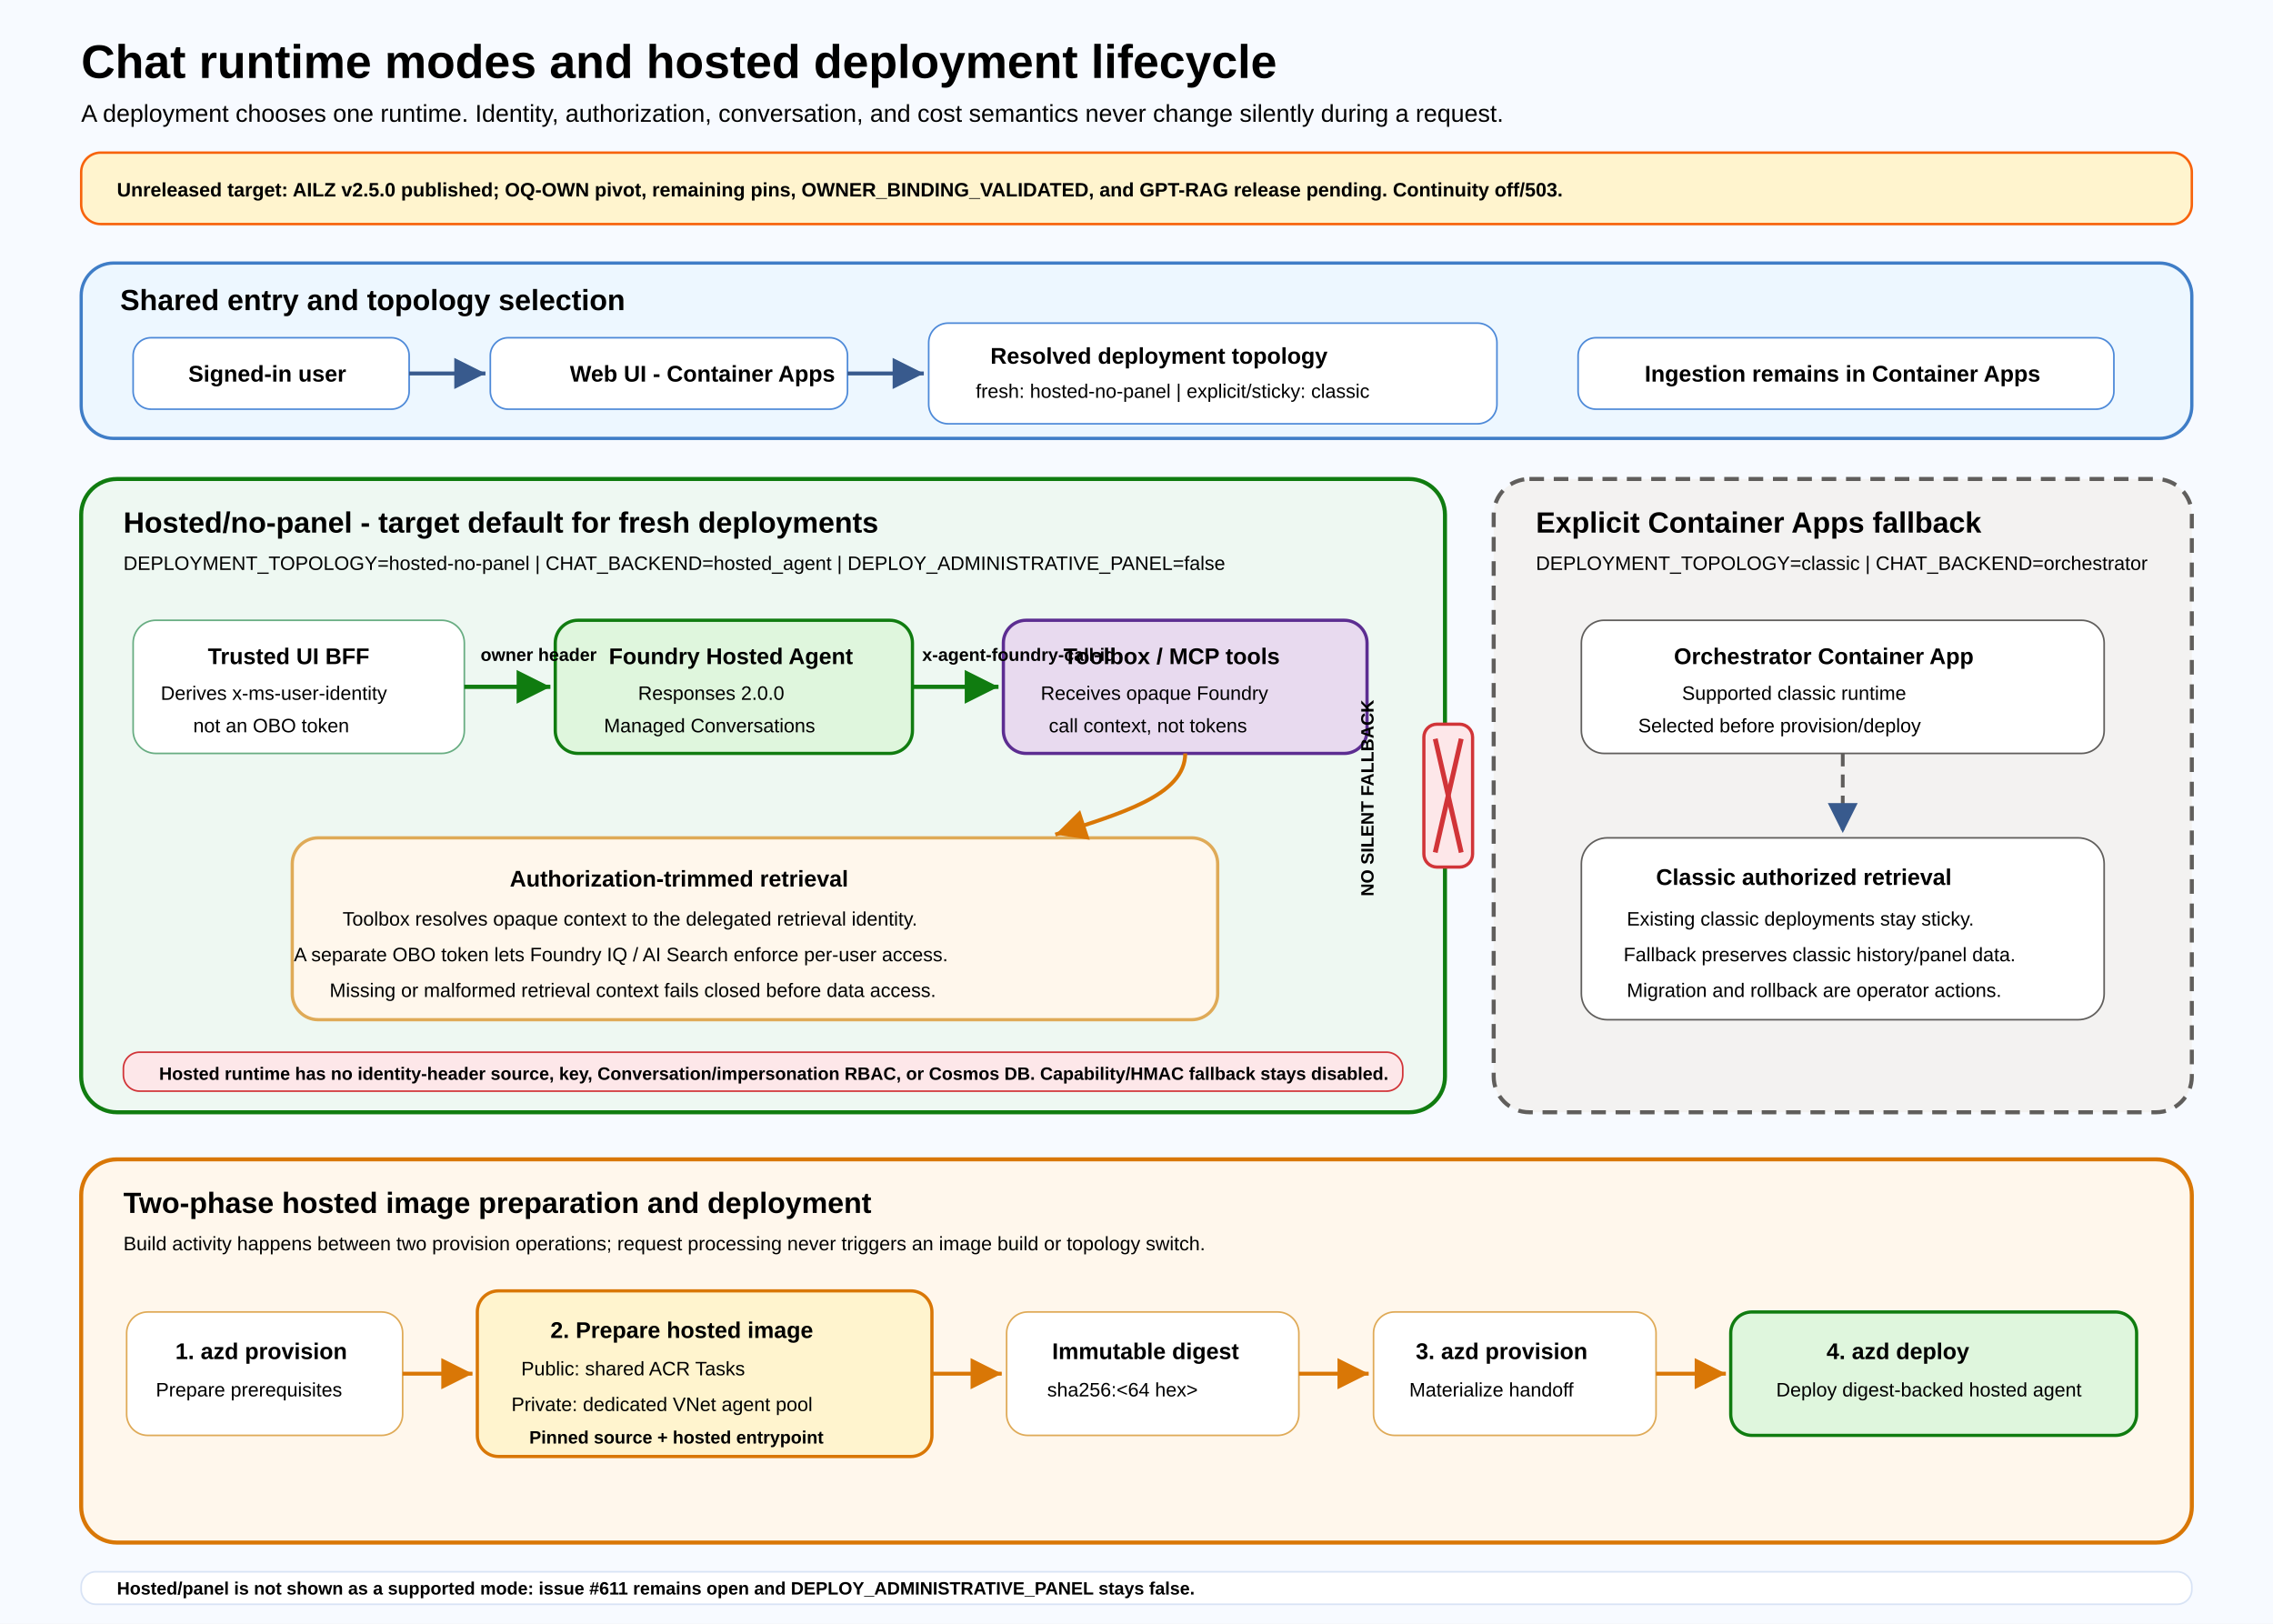
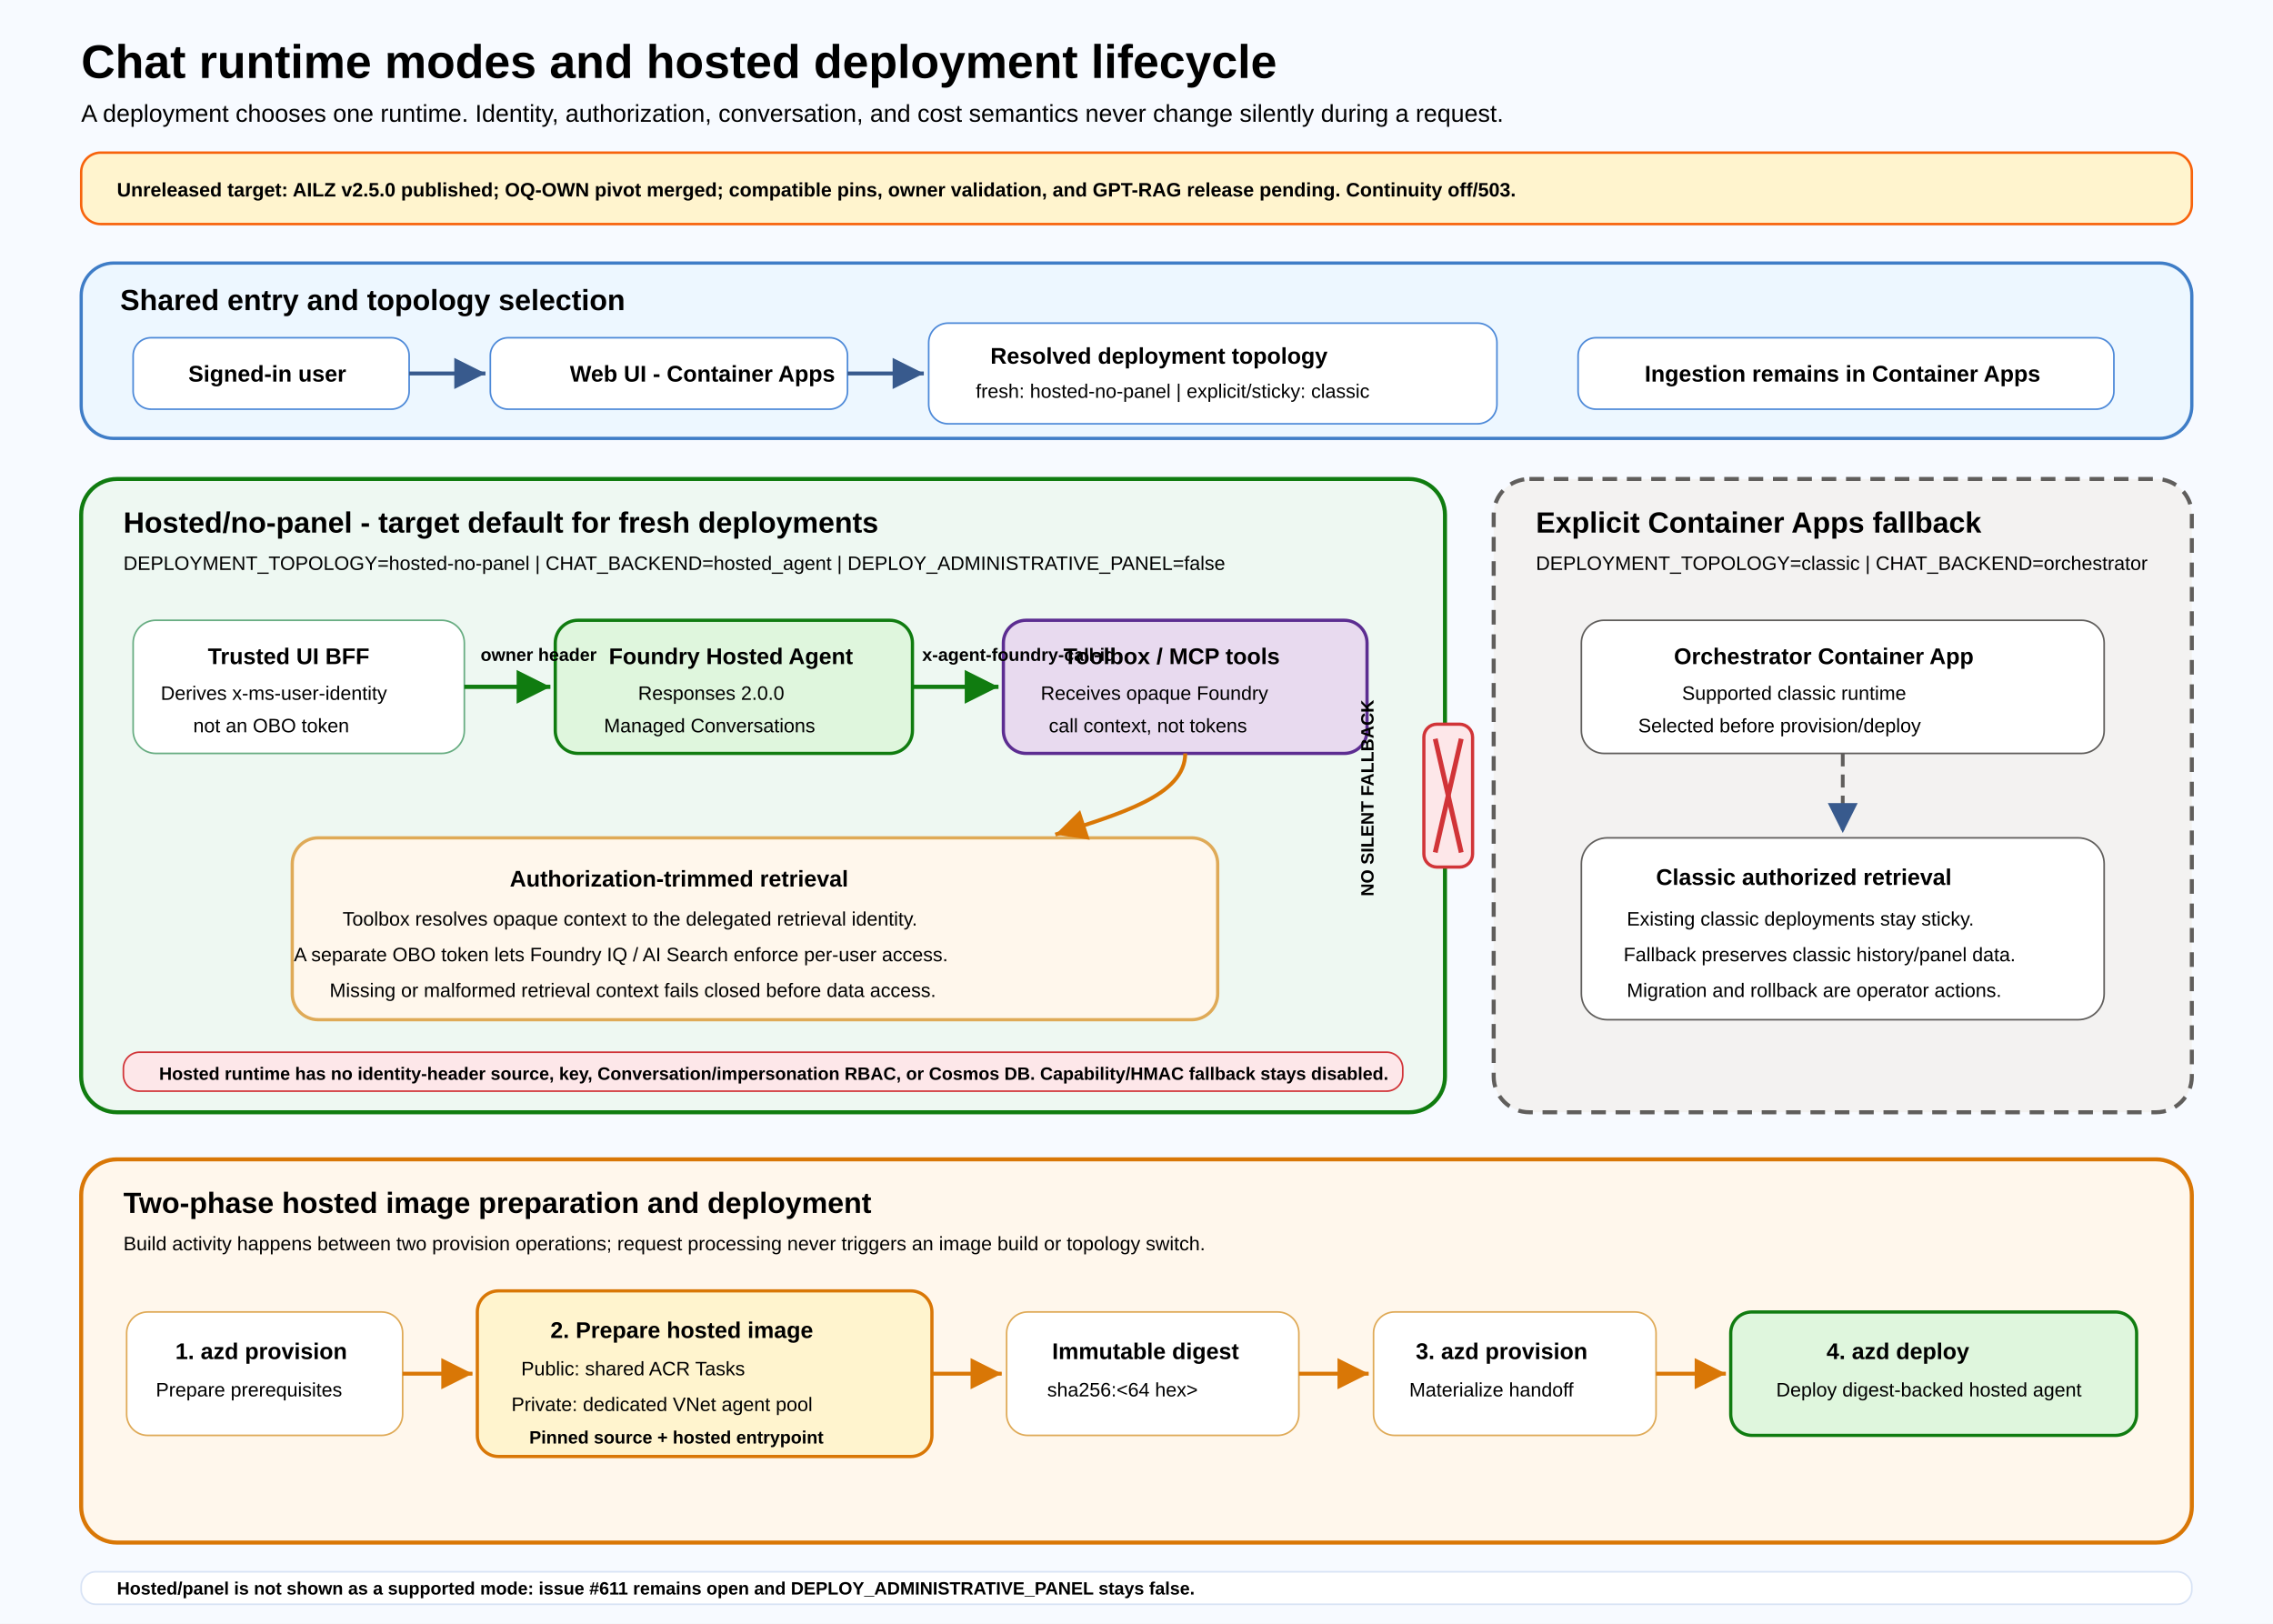
<svg xmlns="http://www.w3.org/2000/svg" width="1400" height="1000" viewBox="0 0 1400 1000" role="img" aria-labelledby="title desc">
  <defs>
    <marker id="arrow-blue" markerWidth="12" markerHeight="12" refX="10" refY="6" orient="auto">
      <path d="M2,2 L10,6 L2,10 Z" fill="#385a8d" />
    </marker>
    <marker id="arrow-green" markerWidth="12" markerHeight="12" refX="10" refY="6" orient="auto">
      <path d="M2,2 L10,6 L2,10 Z" fill="#107c10" />
    </marker>
    <marker id="arrow-orange" markerWidth="12" markerHeight="12" refX="10" refY="6" orient="auto">
      <path d="M2,2 L10,6 L2,10 Z" fill="#d97706" />
    </marker>
    <style>
      .title { font: 700 29px 'Segoe UI', Arial, sans-serif; fill: #000000; }
      .subtitle { font: 400 15px 'Segoe UI', Arial, sans-serif; fill: #000000; }
      .section-title { font: 700 18px 'Segoe UI', Arial, sans-serif; fill: #000000; }
      .box-title { font: 700 14px 'Segoe UI', Arial, sans-serif; fill: #000000; }
      .box-text { font: 400 12px 'Segoe UI', Arial, sans-serif; fill: #000000; }
      .small { font: 600 11px 'Segoe UI', Arial, sans-serif; fill: #000000; }
      .status { font: 600 12px 'Segoe UI', Arial, sans-serif; fill: #000000; }
      .blue-arrow { stroke: #385a8d; stroke-width: 2.4; fill: none; marker-end: url(#arrow-blue); }
      .green-arrow { stroke: #107c10; stroke-width: 2.6; fill: none; marker-end: url(#arrow-green); }
      .orange-arrow { stroke: #d97706; stroke-width: 2.4; fill: none; marker-end: url(#arrow-orange); }
      .fallback-arrow { stroke: #605e5c; stroke-width: 2.3; stroke-dasharray: 8 5; fill: none; marker-end: url(#arrow-blue); }
    </style>
  </defs>
  <rect width="1400" height="1000" fill="#f7faff" />
  <text x="50" y="48" class="title">Chat runtime modes and hosted deployment lifecycle</text>
  <text x="50" y="75" class="subtitle">A deployment chooses one runtime. Identity, authorization, conversation, and cost semantics never change silently during a request.</text>
  <rect x="50" y="94" width="1300" height="44" rx="12" fill="#fff4ce" stroke="#f7630c" stroke-width="1.5" />
-   <text x="72" y="121" class="status">Unreleased target: AILZ v2.5.0 published; OQ-OWN pivot, remaining pins, OWNER_BINDING_VALIDATED, and GPT-RAG release pending. Continuity off/503.</text>
+   <text x="72" y="121" class="status">Unreleased target: AILZ v2.5.0 published; OQ-OWN pivot merged; compatible pins, owner validation, and GPT-RAG release pending. Continuity off/503.</text>
  <rect x="50" y="162" width="1300" height="108" rx="20" fill="#edf7ff" stroke="#3f7dc7" stroke-width="2" />
  <text x="74" y="191" class="section-title">Shared entry and topology selection</text>
  <rect x="82" y="208" width="170" height="44" rx="11" fill="#ffffff" stroke="#4d89d8" />
  <text x="116" y="235" class="box-title">Signed-in user</text>
  <rect x="302" y="208" width="220" height="44" rx="11" fill="#ffffff" stroke="#4d89d8" />
  <text x="351" y="235" class="box-title">Web UI - Container Apps</text>
  <rect x="572" y="199" width="350" height="62" rx="12" fill="#ffffff" stroke="#4d89d8" />
  <text x="610" y="224" class="box-title">Resolved deployment topology</text>
  <text x="601" y="245" class="box-text">fresh: hosted-no-panel | explicit/sticky: classic</text>
  <rect x="972" y="208" width="330" height="44" rx="11" fill="#ffffff" stroke="#4d89d8" />
  <text x="1013" y="235" class="box-title">Ingestion remains in Container Apps</text>
  <path class="blue-arrow" d="M252 230 L299 230" />
  <path class="blue-arrow" d="M522 230 L569 230" />
  <rect x="50" y="295" width="840" height="390" rx="22" fill="#eef8f2" stroke="#107c10" stroke-width="2.5" />
  <text x="76" y="328" class="section-title">Hosted/no-panel - target default for fresh deployments</text>
  <text x="76" y="351" class="box-text">DEPLOYMENT_TOPOLOGY=hosted-no-panel | CHAT_BACKEND=hosted_agent | DEPLOY_ADMINISTRATIVE_PANEL=false</text>
  <rect x="82" y="382" width="204" height="82" rx="14" fill="#ffffff" stroke="#68ad82" />
  <text x="128" y="409" class="box-title">Trusted UI BFF</text>
  <text x="99" y="431" class="box-text">Derives x-ms-user-identity</text>
  <text x="119" y="451" class="box-text">not an OBO token</text>
  <rect x="342" y="382" width="220" height="82" rx="14" fill="#dff6dd" stroke="#107c10" stroke-width="2" />
  <text x="375" y="409" class="box-title">Foundry Hosted Agent</text>
  <text x="393" y="431" class="box-text">Responses 2.0.0</text>
  <text x="372" y="451" class="box-text">Managed Conversations</text>
  <rect x="618" y="382" width="224" height="82" rx="14" fill="#e8daef" stroke="#5c2d91" stroke-width="2" />
  <text x="655" y="409" class="box-title">Toolbox / MCP tools</text>
  <text x="641" y="431" class="box-text">Receives opaque Foundry</text>
  <text x="646" y="451" class="box-text">call context, not tokens</text>
  <path class="green-arrow" d="M286 423 L339 423" />
  <text x="296" y="407" class="small">owner header</text>
  <path class="green-arrow" d="M562 423 L615 423" />
  <text x="568" y="407" class="small">x-agent-foundry-call-id</text>
  <rect x="180" y="516" width="570" height="112" rx="16" fill="#fff7ec" stroke="#dfaa57" stroke-width="2" />
  <text x="314" y="546" class="box-title">Authorization-trimmed retrieval</text>
  <text x="211" y="570" class="box-text">Toolbox resolves opaque context to the delegated retrieval identity.</text>
  <text x="181" y="592" class="box-text">A separate OBO token lets Foundry IQ / AI Search enforce per-user access.</text>
  <text x="203" y="614" class="box-text">Missing or malformed retrieval context fails closed before data access.</text>
  <path class="orange-arrow" d="M730 464 C730 490, 690 501, 650 514" />
  <rect x="76" y="648" width="788" height="24" rx="10" fill="#fde7e9" stroke="#d13438" />
  <text x="98" y="665" class="small">Hosted runtime has no identity-header source, key, Conversation/impersonation RBAC, or Cosmos DB. Capability/HMAC fallback stays disabled.</text>
  <rect x="920" y="295" width="430" height="390" rx="22" fill="#f3f2f1" stroke="#605e5c" stroke-width="2.5" stroke-dasharray="9 6" />
  <text x="946" y="328" class="section-title">Explicit Container Apps fallback</text>
  <text x="946" y="351" class="box-text">DEPLOYMENT_TOPOLOGY=classic | CHAT_BACKEND=orchestrator</text>
  <rect x="974" y="382" width="322" height="82" rx="14" fill="#ffffff" stroke="#605e5c" />
  <text x="1031" y="409" class="box-title">Orchestrator Container App</text>
  <text x="1036" y="431" class="box-text">Supported classic runtime</text>
  <text x="1009" y="451" class="box-text">Selected before provision/deploy</text>
  <rect x="974" y="516" width="322" height="112" rx="16" fill="#ffffff" stroke="#605e5c" />
  <text x="1020" y="545" class="box-title">Classic authorized retrieval</text>
  <text x="1002" y="570" class="box-text">Existing classic deployments stay sticky.</text>
  <text x="1000" y="592" class="box-text">Fallback preserves classic history/panel data.</text>
  <text x="1002" y="614" class="box-text">Migration and rollback are operator actions.</text>
  <path class="fallback-arrow" d="M1135 464 L1135 513" />
  <rect x="877" y="446" width="30" height="88" rx="8" fill="#fde7e9" stroke="#d13438" stroke-width="2" />
  <line x1="884" y1="455" x2="900" y2="525" stroke="#d13438" stroke-width="3" />
  <line x1="900" y1="455" x2="884" y2="525" stroke="#d13438" stroke-width="3" />
  <text x="846" y="552" class="small" transform="rotate(-90 846 552)">NO SILENT FALLBACK</text>
  <rect x="50" y="714" width="1300" height="236" rx="22" fill="#fff7ec" stroke="#d97706" stroke-width="2.5" />
  <text x="76" y="747" class="section-title">Two-phase hosted image preparation and deployment</text>
  <text x="76" y="770" class="box-text">Build activity happens between two provision operations; request processing never triggers an image build or topology switch.</text>
  <rect x="78" y="808" width="170" height="76" rx="13" fill="#ffffff" stroke="#dfaa57" />
  <text x="108" y="837" class="box-title">1. azd provision</text>
  <text x="96" y="860" class="box-text">Prepare prerequisites</text>
  <rect x="294" y="795" width="280" height="102" rx="13" fill="#fff4ce" stroke="#d97706" stroke-width="2" />
  <text x="339" y="824" class="box-title">2. Prepare hosted image</text>
  <text x="321" y="847" class="box-text">Public: shared ACR Tasks</text>
  <text x="315" y="869" class="box-text">Private: dedicated VNet agent pool</text>
  <text x="326" y="889" class="small">Pinned source + hosted entrypoint</text>
  <rect x="620" y="808" width="180" height="76" rx="13" fill="#ffffff" stroke="#dfaa57" />
  <text x="648" y="837" class="box-title">Immutable digest</text>
  <text x="645" y="860" class="box-text">sha256:&lt;64 hex&gt;</text>
  <rect x="846" y="808" width="174" height="76" rx="13" fill="#ffffff" stroke="#dfaa57" />
  <text x="872" y="837" class="box-title">3. azd provision</text>
  <text x="868" y="860" class="box-text">Materialize handoff</text>
  <rect x="1066" y="808" width="250" height="76" rx="13" fill="#dff6dd" stroke="#107c10" stroke-width="2" />
  <text x="1125" y="837" class="box-title">4. azd deploy</text>
  <text x="1094" y="860" class="box-text">Deploy digest-backed hosted agent</text>
  <path class="orange-arrow" d="M248 846 L291 846" />
  <path class="orange-arrow" d="M574 846 L617 846" />
  <path class="orange-arrow" d="M800 846 L843 846" />
  <path class="orange-arrow" d="M1020 846 L1063 846" />
  <rect x="50" y="968" width="1300" height="20" rx="9" fill="#ffffff" stroke="#d8e3f5" />
  <text x="72" y="982" class="small">Hosted/panel is not shown as a supported mode: issue #611 remains open and DEPLOY_ADMINISTRATIVE_PANEL stays false.</text>
</svg>
